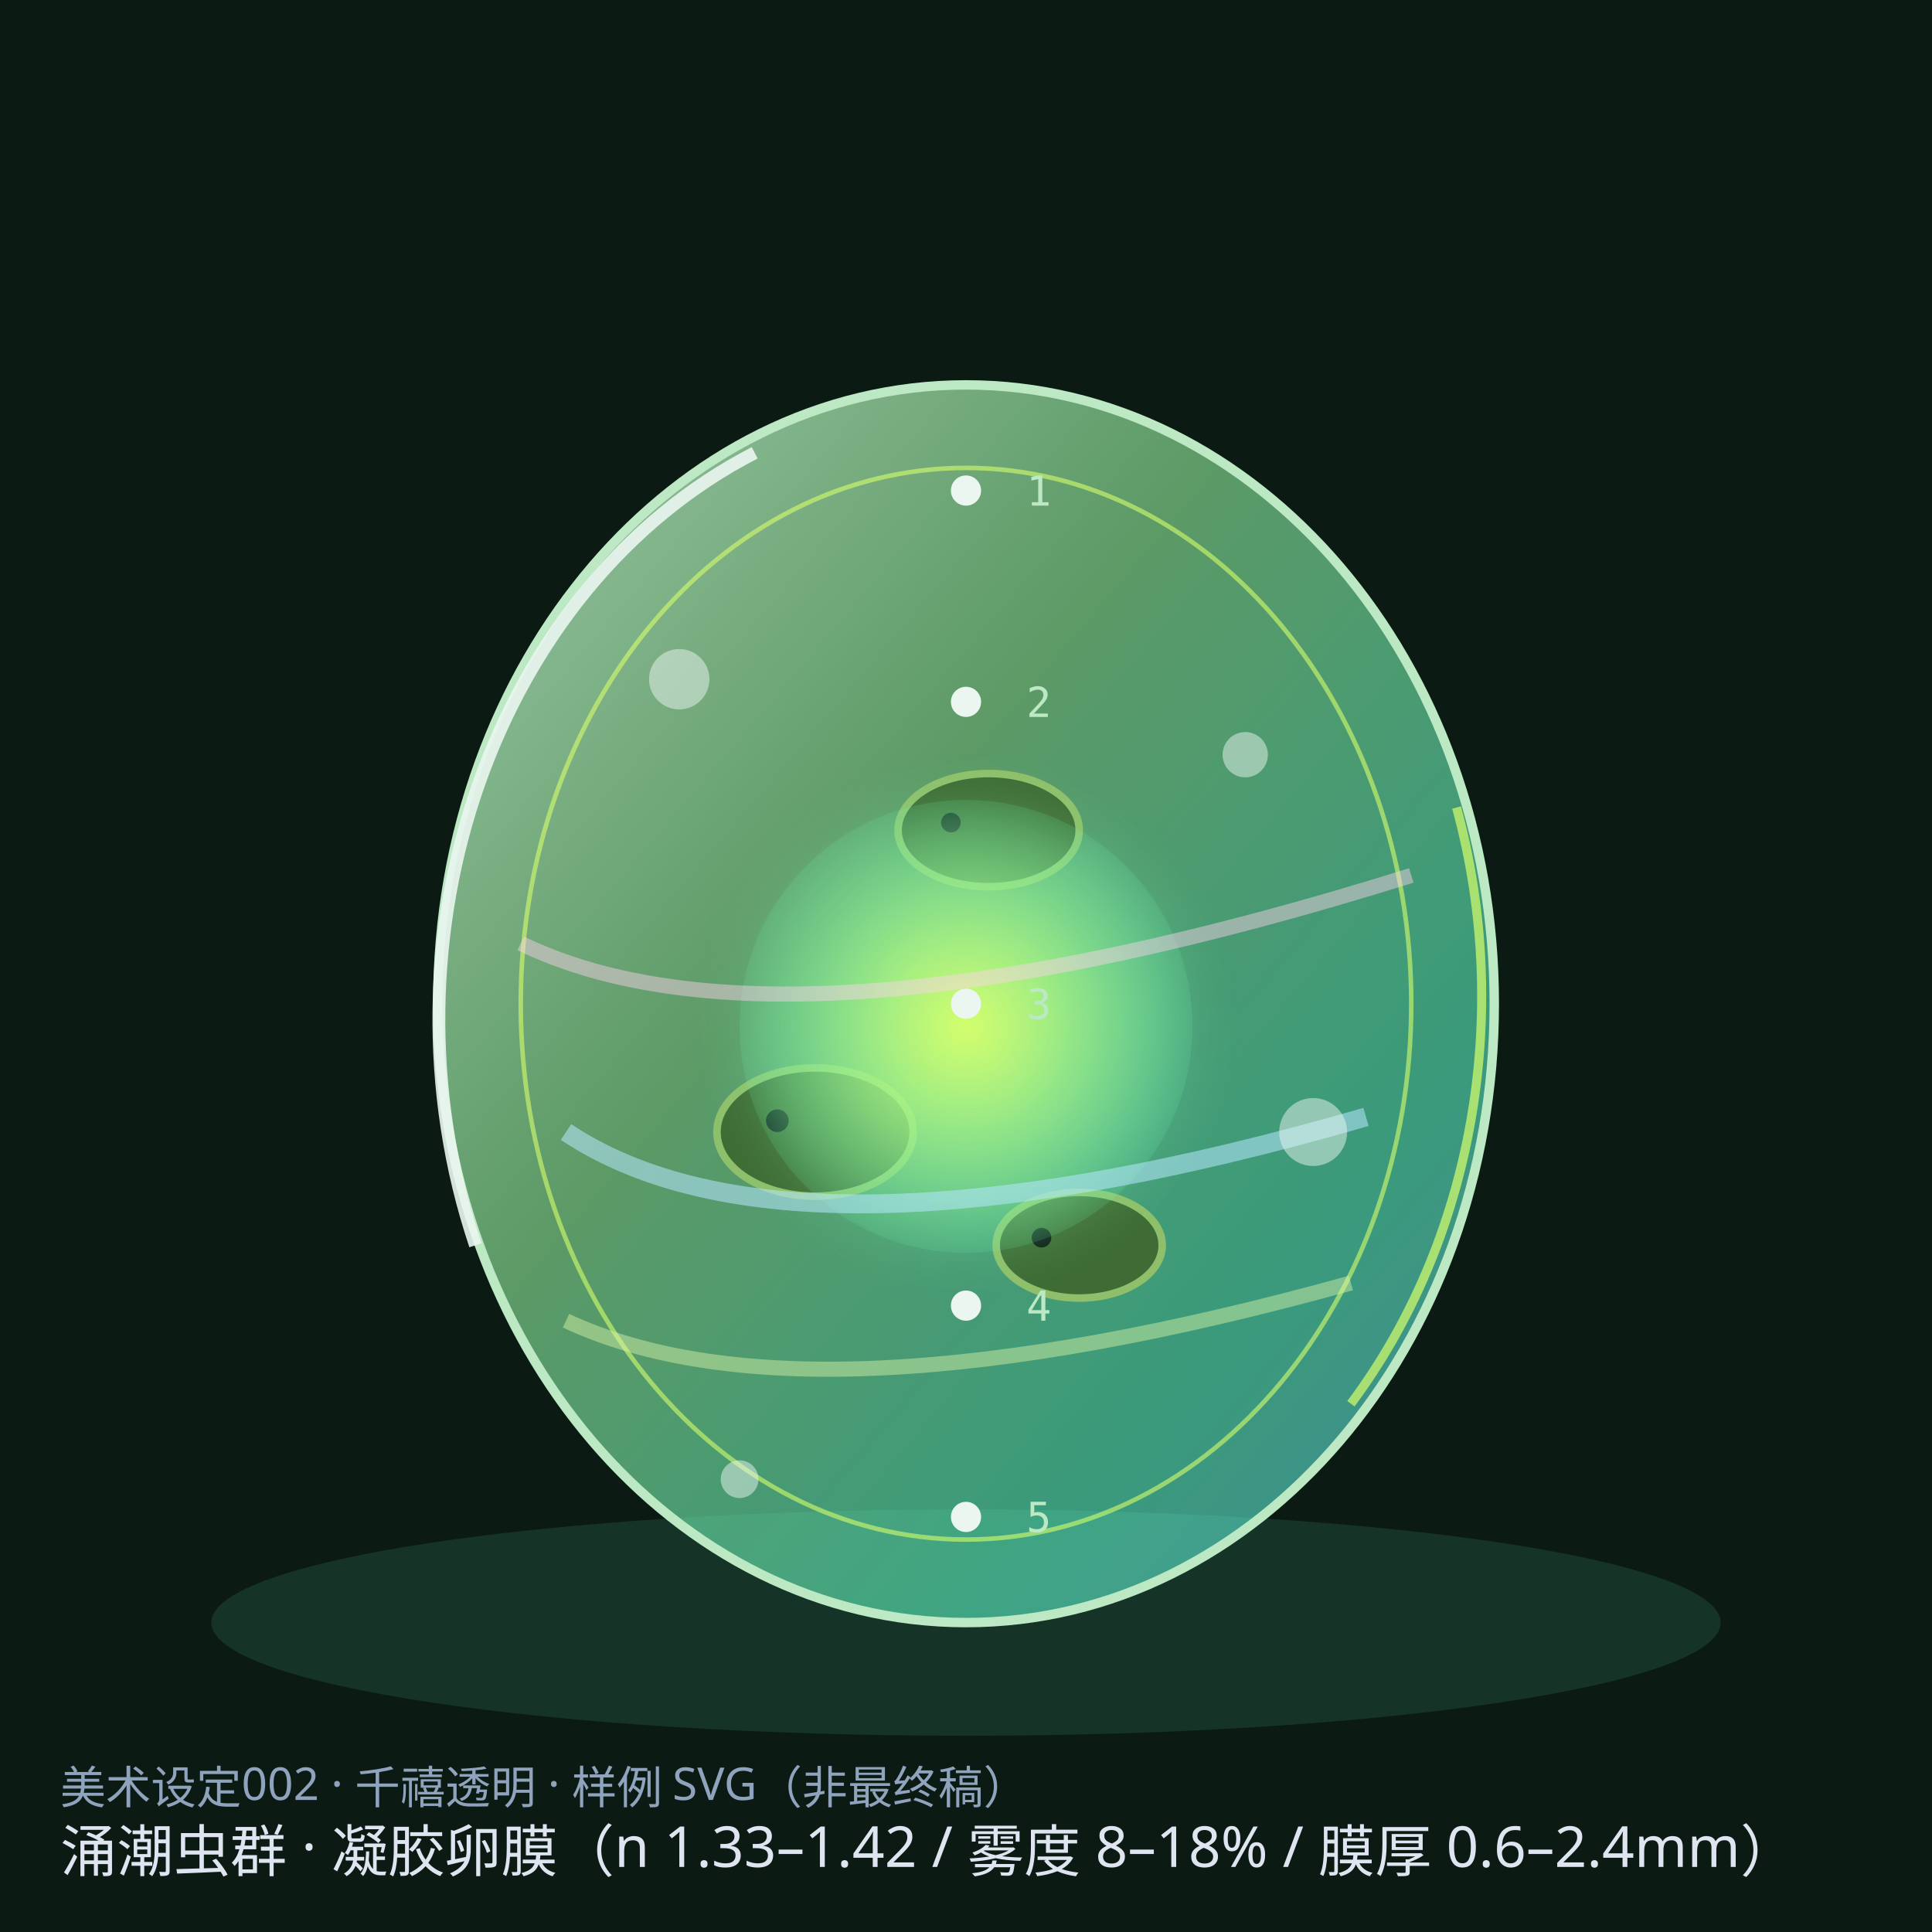
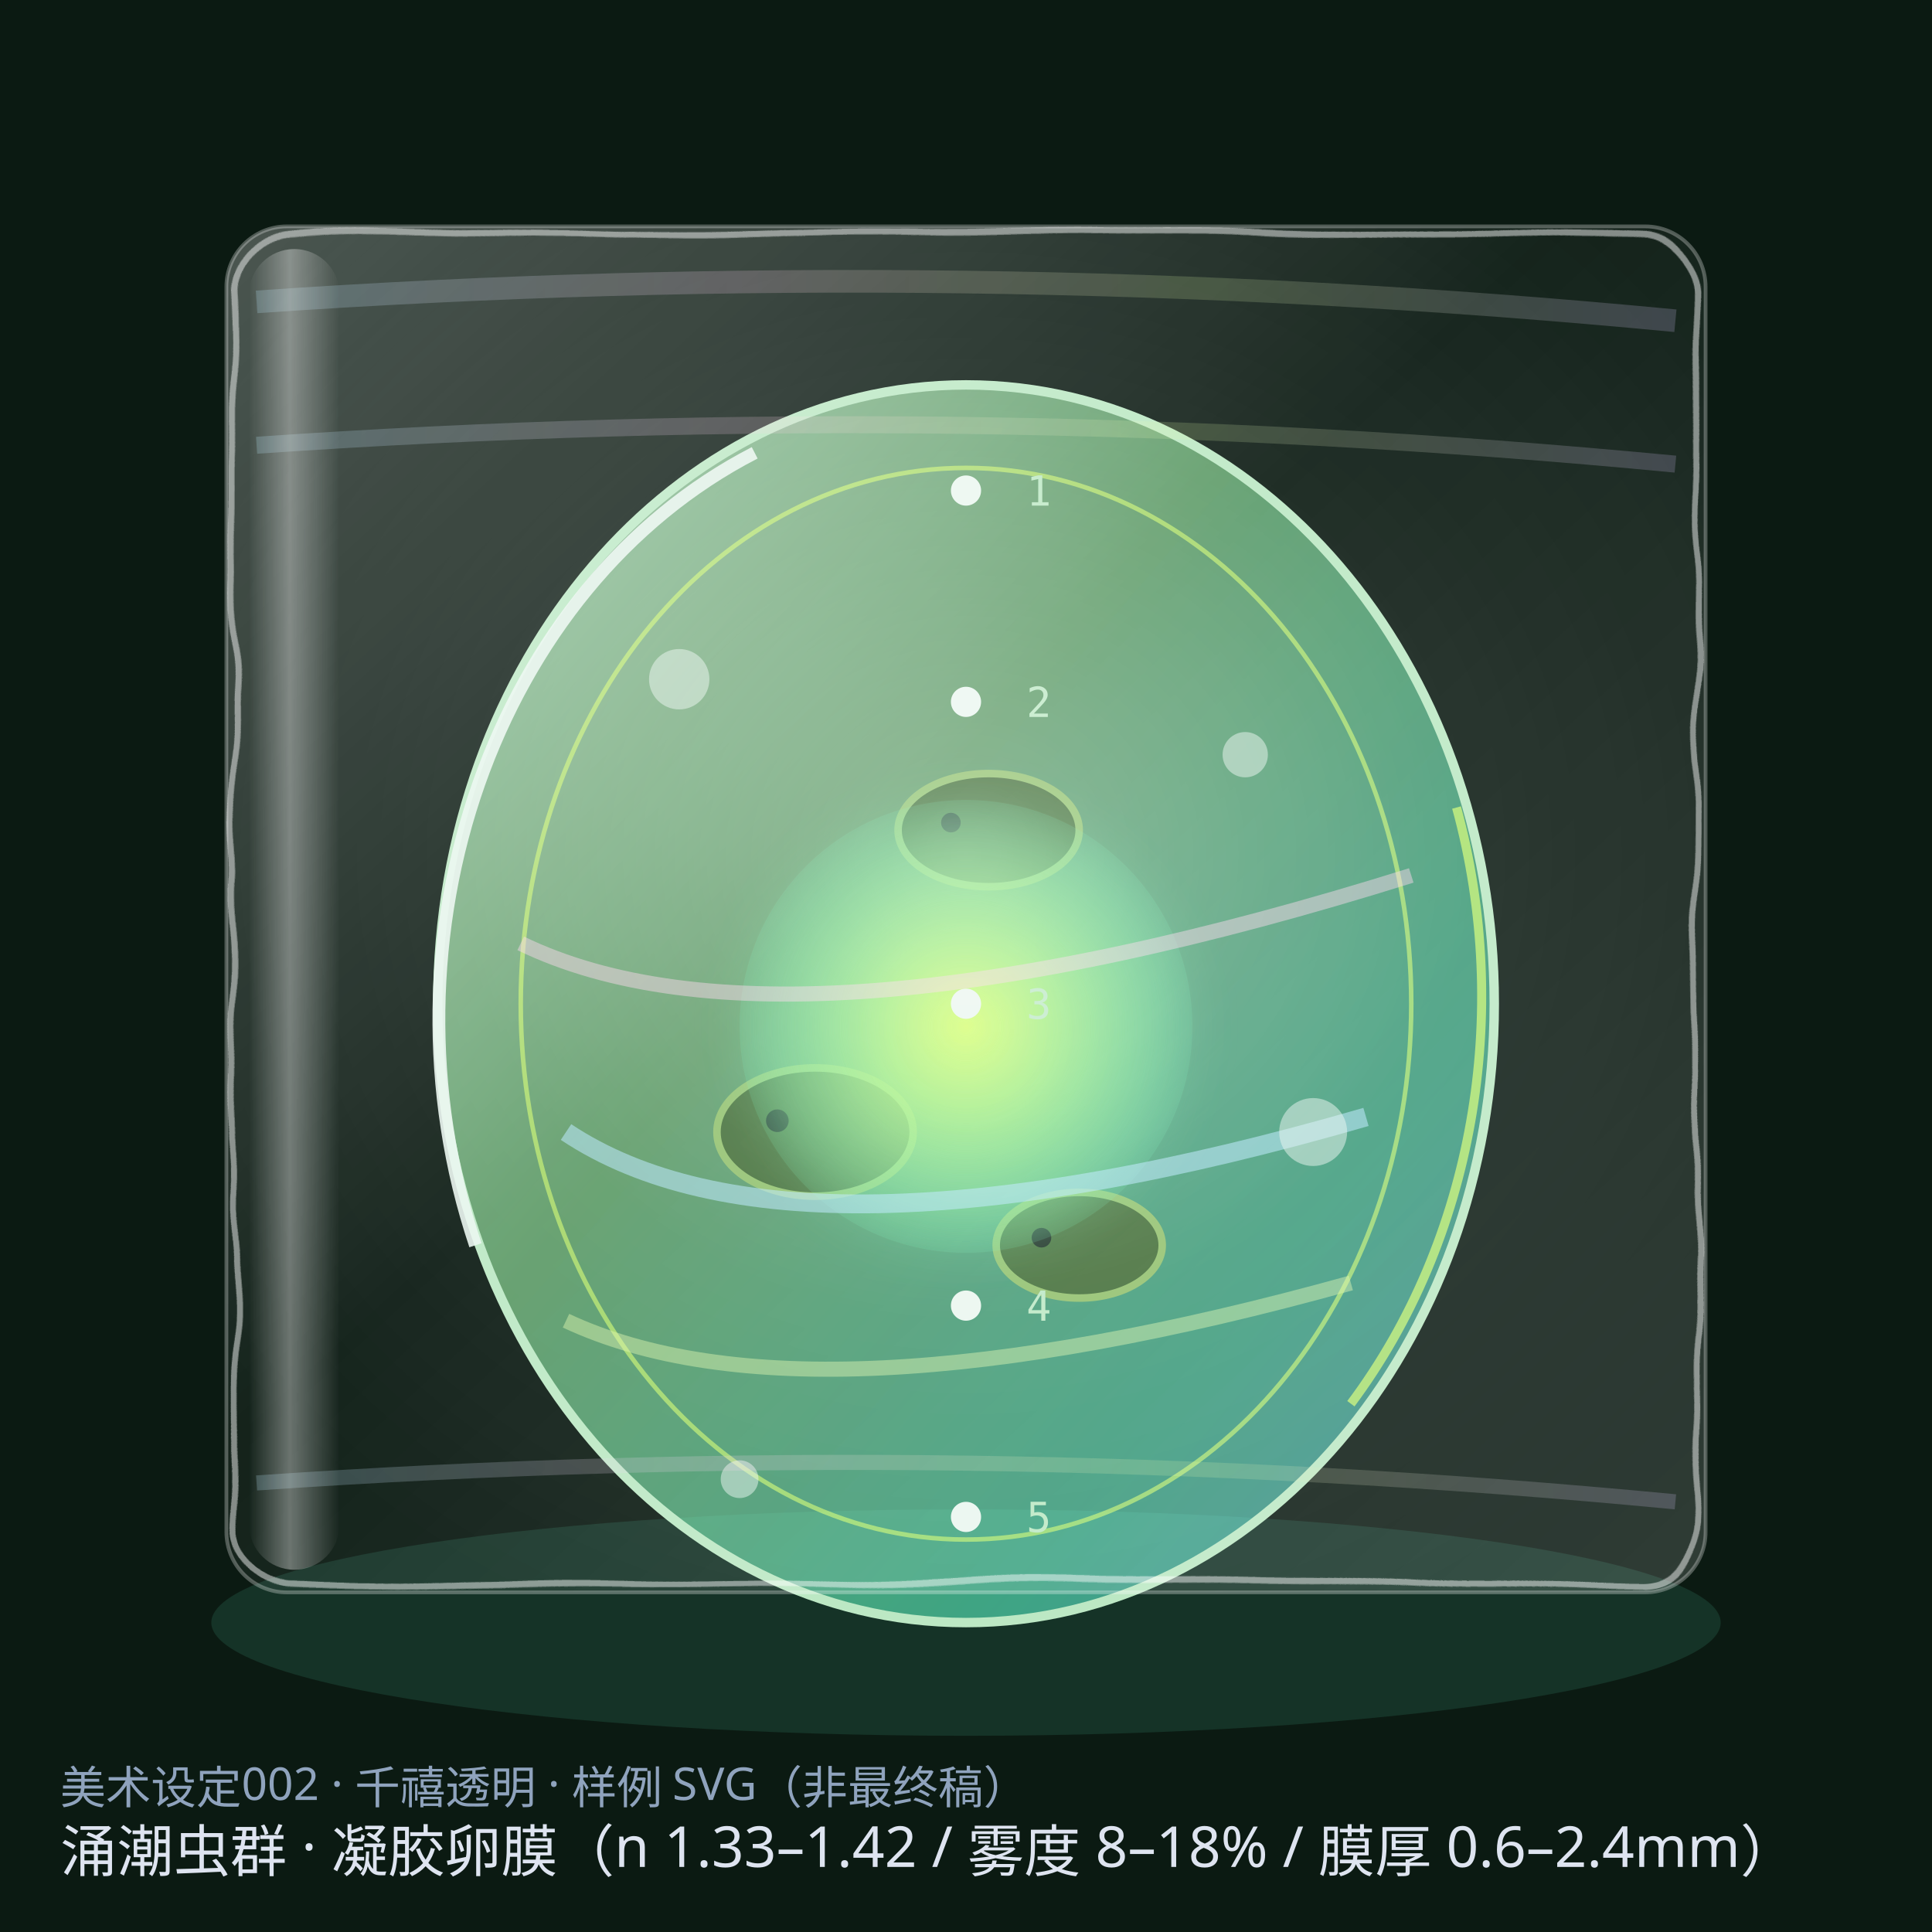
<svg xmlns="http://www.w3.org/2000/svg" viewBox="0 0 512 512" width="512" height="512" role="img" aria-label="涌潮虫群 · 凝胶卵膜（n 1.33–1.42 / 雾度 8–18% / 膜厚 0.6–2.4mm）">
+   <defs>
+     <linearGradient id="foil" x1="0" y1="0" x2="1" y2="1">
+       <stop offset="0" stop-color="#5FF3E0" />
+       <stop offset=".35" stop-color="#4FD8FF" />
+       <stop offset=".65" stop-color="#B26BFF" />
+       <stop offset="1" stop-color="#FFD86B" />
+     </linearGradient>
+     <linearGradient id="spec" x1="0" y1="0" x2="1" y2="0">
+       <stop offset="0" stop-color="#FFFFFF" stop-opacity="0" />
+       <stop offset=".45" stop-color="#FFFFFF" stop-opacity=".85" />
+       <stop offset="1" stop-color="#FFFFFF" stop-opacity="0" />
+     </linearGradient>
+     <linearGradient id="sheen" x1="0" y1="0" x2="1" y2="1">
+       <stop offset="0" stop-color="#FFFFFF" stop-opacity=".28" />
+       <stop offset=".45" stop-color="#FFFFFF" stop-opacity=".04" />
+       <stop offset="1" stop-color="#FFFFFF" stop-opacity=".16" />
+     </linearGradient>
+     <linearGradient id="iri" x1="0" y1="0" x2="1" y2="0">
+       <stop offset="0" stop-color="#B6E8FF" stop-opacity=".55" />
+       <stop offset=".33" stop-color="#FFD3EE" stop-opacity=".5" />
+       <stop offset=".66" stop-color="#DDF7A8" stop-opacity=".45" />
+       <stop offset="1" stop-color="#DCC9FF" stop-opacity=".5" />
+     </linearGradient>
+     <radialGradient id="inner" cx="50%" cy="46%" r="62%">
+       <stop offset="0" stop-color="#FFFFFF" stop-opacity=".38" />
+       <stop offset=".55" stop-color="#FFFFFF" stop-opacity=".07" />
+       <stop offset="1" stop-color="#FFFFFF" stop-opacity="0" />
+     </radialGradient>
+     <pattern id="dust" width="6" height="6" patternUnits="userSpaceOnUse">
+       <rect width="6" height="6" fill="none" />
+       <circle cx="1.5" cy="2" r=".6" fill="#FFFFFF" opacity=".16" />
+       <circle cx="4.5" cy="4.5" r=".5" fill="#FFFFFF" opacity=".1" />
+     </pattern>
+     <pattern id="scan" width="4" height="4" patternUnits="userSpaceOnUse">
+       <rect width="4" height="1" fill="#000000" opacity=".12" />
+     </pattern>
+     <filter id="bloom" x="-30%" y="-30%" width="160%" height="160%">
+       <feGaussianBlur stdDeviation="6" result="b" />
+       <feMerge>
+         <feMergeNode in="b" />
+         <feMergeNode in="SourceGraphic" />
+       </feMerge>
+     </filter>
+     <filter id="refract" x="-10%" y="-10%" width="120%" height="120%">
+       <feTurbulence type="fractalNoise" baseFrequency="0.012 0.03" numOctaves="2" seed="7" result="n" />
+       <feDisplacementMap in="SourceGraphic" in2="n" scale="6" xChannelSelector="R" yChannelSelector="G" />
+     </filter>
+   </defs>
  <defs>
    <linearGradient id="foil" x1="0" y1="0" x2="1" y2="1">
      <stop offset="0" stop-color="#5FF3E0" />
      <stop offset=".35" stop-color="#4FD8FF" />
      <stop offset=".65" stop-color="#B26BFF" />
      <stop offset="1" stop-color="#FFD86B" />
    </linearGradient>
    <linearGradient id="candy" x1="0" y1="0" x2="0" y2="1">
      <stop offset="0" stop-color="#FFF3C4" stop-opacity=".95" />
      <stop offset=".5" stop-color="#FFD23F" stop-opacity=".8" />
      <stop offset="1" stop-color="#FF9A3C" stop-opacity=".75" />
    </linearGradient>
    <linearGradient id="jelly" x1="0" y1="0" x2="1" y2="1">
      <stop offset="0" stop-color="#BCE8C4" stop-opacity=".85" />
      <stop offset=".4" stop-color="#7FD08A" stop-opacity=".7" />
      <stop offset=".75" stop-color="#5BF0C0" stop-opacity=".6" />
      <stop offset="1" stop-color="#6BE8FF" stop-opacity=".55" />
    </linearGradient>
    <linearGradient id="crystal" x1="0" y1="0" x2="0" y2="1">
      <stop offset="0" stop-color="#FFFFFF" stop-opacity=".95" />
      <stop offset=".5" stop-color="#EAF1FA" stop-opacity=".7" />
      <stop offset="1" stop-color="#5FE3D6" stop-opacity=".55" />
    </linearGradient>
    <linearGradient id="acrylic" x1="0" y1="0" x2="1" y2="1">
      <stop offset="0" stop-color="#F2F7FA" stop-opacity=".55" />
      <stop offset=".45" stop-color="#AFD3E8" stop-opacity=".3" />
      <stop offset="1" stop-color="#3E5A73" stop-opacity=".45" />
    </linearGradient>
    <radialGradient id="coreA" cx="50%" cy="50%" r="60%">
      <stop offset="0" stop-color="#9FE0FF" stop-opacity=".95" />
      <stop offset="1" stop-color="#4FA8D8" stop-opacity="0" />
    </radialGradient>
    <radialGradient id="coreT" cx="50%" cy="50%" r="60%">
      <stop offset="0" stop-color="#D6FF6B" stop-opacity=".9" />
      <stop offset="1" stop-color="#5BF0C0" stop-opacity="0" />
    </radialGradient>
    <radialGradient id="coreF" cx="50%" cy="50%" r="60%">
      <stop offset="0" stop-color="#FFFFFF" stop-opacity=".95" />
      <stop offset="1" stop-color="#5FE3D6" stop-opacity="0" />
    </radialGradient>
    <linearGradient id="spec" x1="0" y1="0" x2="1" y2="0">
      <stop offset="0" stop-color="#FFFFFF" stop-opacity="0" />
      <stop offset=".45" stop-color="#FFFFFF" stop-opacity=".85" />
      <stop offset="1" stop-color="#FFFFFF" stop-opacity="0" />
    </linearGradient>
    <filter id="bloom">
      <feGaussianBlur stdDeviation="7" result="b" />
      <feMerge>
        <feMergeNode in="b" />
        <feMergeNode in="SourceGraphic" />
      </feMerge>
    </filter>
    <g id="spark">
      <path d="M0 -9 L2.2 -2.2 L9 0 L2.2 2.2 L0 9 L-2.2 2.2 L-9 0 L-2.2 -2.2 Z" fill="#FFFFFF" opacity=".9" />
    </g>
  </defs>
  <rect width="512" height="512" fill="#08150f" />
  <g>
    <rect width="512" height="512" fill="#0b1a12" />
    <ellipse cx="256" cy="430" rx="200" ry="30" fill="#5BF0C0" opacity=".12" />
    <ellipse cx="256" cy="266" rx="140" ry="164" fill="url(#jelly)" stroke="#BCE8C4" stroke-width="2.5" />
    <ellipse cx="256" cy="266" rx="118" ry="142" fill="none" stroke="#D6FF6B" stroke-width="1.2" opacity=".6" />
    <g fill="#3F6B34" stroke="#8FBF6A" stroke-width="2">
      <ellipse cx="216" cy="300" rx="26" ry="17" />
      <ellipse cx="286" cy="330" rx="22" ry="14" />
      <ellipse cx="262" cy="220" rx="24" ry="15" />
    </g>
    <g fill="#0E1F16">
      <circle cx="206" cy="297" r="3" />
      <circle cx="276" cy="328" r="2.6" />
      <circle cx="252" cy="218" r="2.6" />
    </g>
    <circle cx="256" cy="272" r="60" fill="url(#coreT)" filter="url(#bloom)" />
    <g fill="#EAF6EF">
      <circle cx="256" cy="130" r="4" />
      <circle cx="256" cy="186" r="4" />
      <circle cx="256" cy="266" r="4" />
      <circle cx="256" cy="346" r="4" />
      <circle cx="256" cy="402" r="4" />
    </g>
    <g font-family="monospace" font-size="11" fill="#BCE8C4">
      <text x="272" y="134">1</text>
      <text x="272" y="190">2</text>
      <text x="272" y="270">3</text>
      <text x="272" y="350">4</text>
      <text x="272" y="406">5</text>
    </g>
    <path d="M150 300 q60 40 212 -4" fill="none" stroke="#B6E8FF" stroke-width="5" opacity=".55" />
    <path d="M138 250 q70 34 236 -18" fill="none" stroke="#FFD3EE" stroke-width="4" opacity=".45" />
    <path d="M150 350 q64 30 208 -10" fill="none" stroke="#DDF7A8" stroke-width="4" opacity=".45" />
    <path d="M126 330 A140 164 0 0 1 200 120" fill="none" stroke="#EAF6EF" stroke-width="3.4" opacity=".9" />
    <path d="M386 214 A140 164 0 0 1 358 372" fill="none" stroke="#D6FF6B" stroke-width="2.4" opacity=".7" />
    <g fill="#EAF6EF" opacity=".5">
      <circle cx="180" cy="180" r="8" />
      <circle cx="330" cy="200" r="6" />
      <circle cx="348" cy="300" r="9" />
      <circle cx="196" cy="392" r="5" />
    </g>
  </g>
  <text x="16" y="496" font-family="PingFang SC, Noto Sans SC, sans-serif" font-size="15" fill="#e8eefb" opacity=".95">涌潮虫群 · 凝胶卵膜（n 1.33–1.42 / 雾度 8–18% / 膜厚 0.6–2.4mm）</text>
+   <g opacity=".95">
+     <rect x="60" y="60" width="392" height="362" rx="16" fill="url(#sheen)" />
+     <g opacity=".42">
+       <path d="M68 80 Q 256 67 444 85" fill="none" stroke="url(#iri)" stroke-width="6" />
+       <path d="M68 118 Q 256 105 444 123" fill="none" stroke="url(#iri)" stroke-width="4.5" />
+       <path d="M68 393 Q 256 380 444 398" fill="none" stroke="url(#iri)" stroke-width="4" />
+     </g>
+     <rect x="60" y="60" width="392" height="362" rx="16" fill="url(#inner)" opacity=".8" />
+     <g opacity=".5" filter="url(#refract)">
+       <rect x="62" y="62" width="388" height="358" rx="15" fill="none" stroke="#FFFFFF" stroke-width="1.6" />
+     </g>
+     <rect x="66" y="66" width="24" height="350" rx="12" fill="url(#spec)" opacity=".45" />
+     <rect x="60" y="60" width="392" height="362" rx="16" fill="none" stroke="#FFFFFF" stroke-width="1" opacity=".3" />
+   </g>
  <text x="16" y="478" font-family="PingFang SC, Noto Sans SC, sans-serif" font-size="12" fill="#8fa3bd">美术设定002 · 千禧透明 · 样例 SVG（非最终稿）</text>
</svg>
